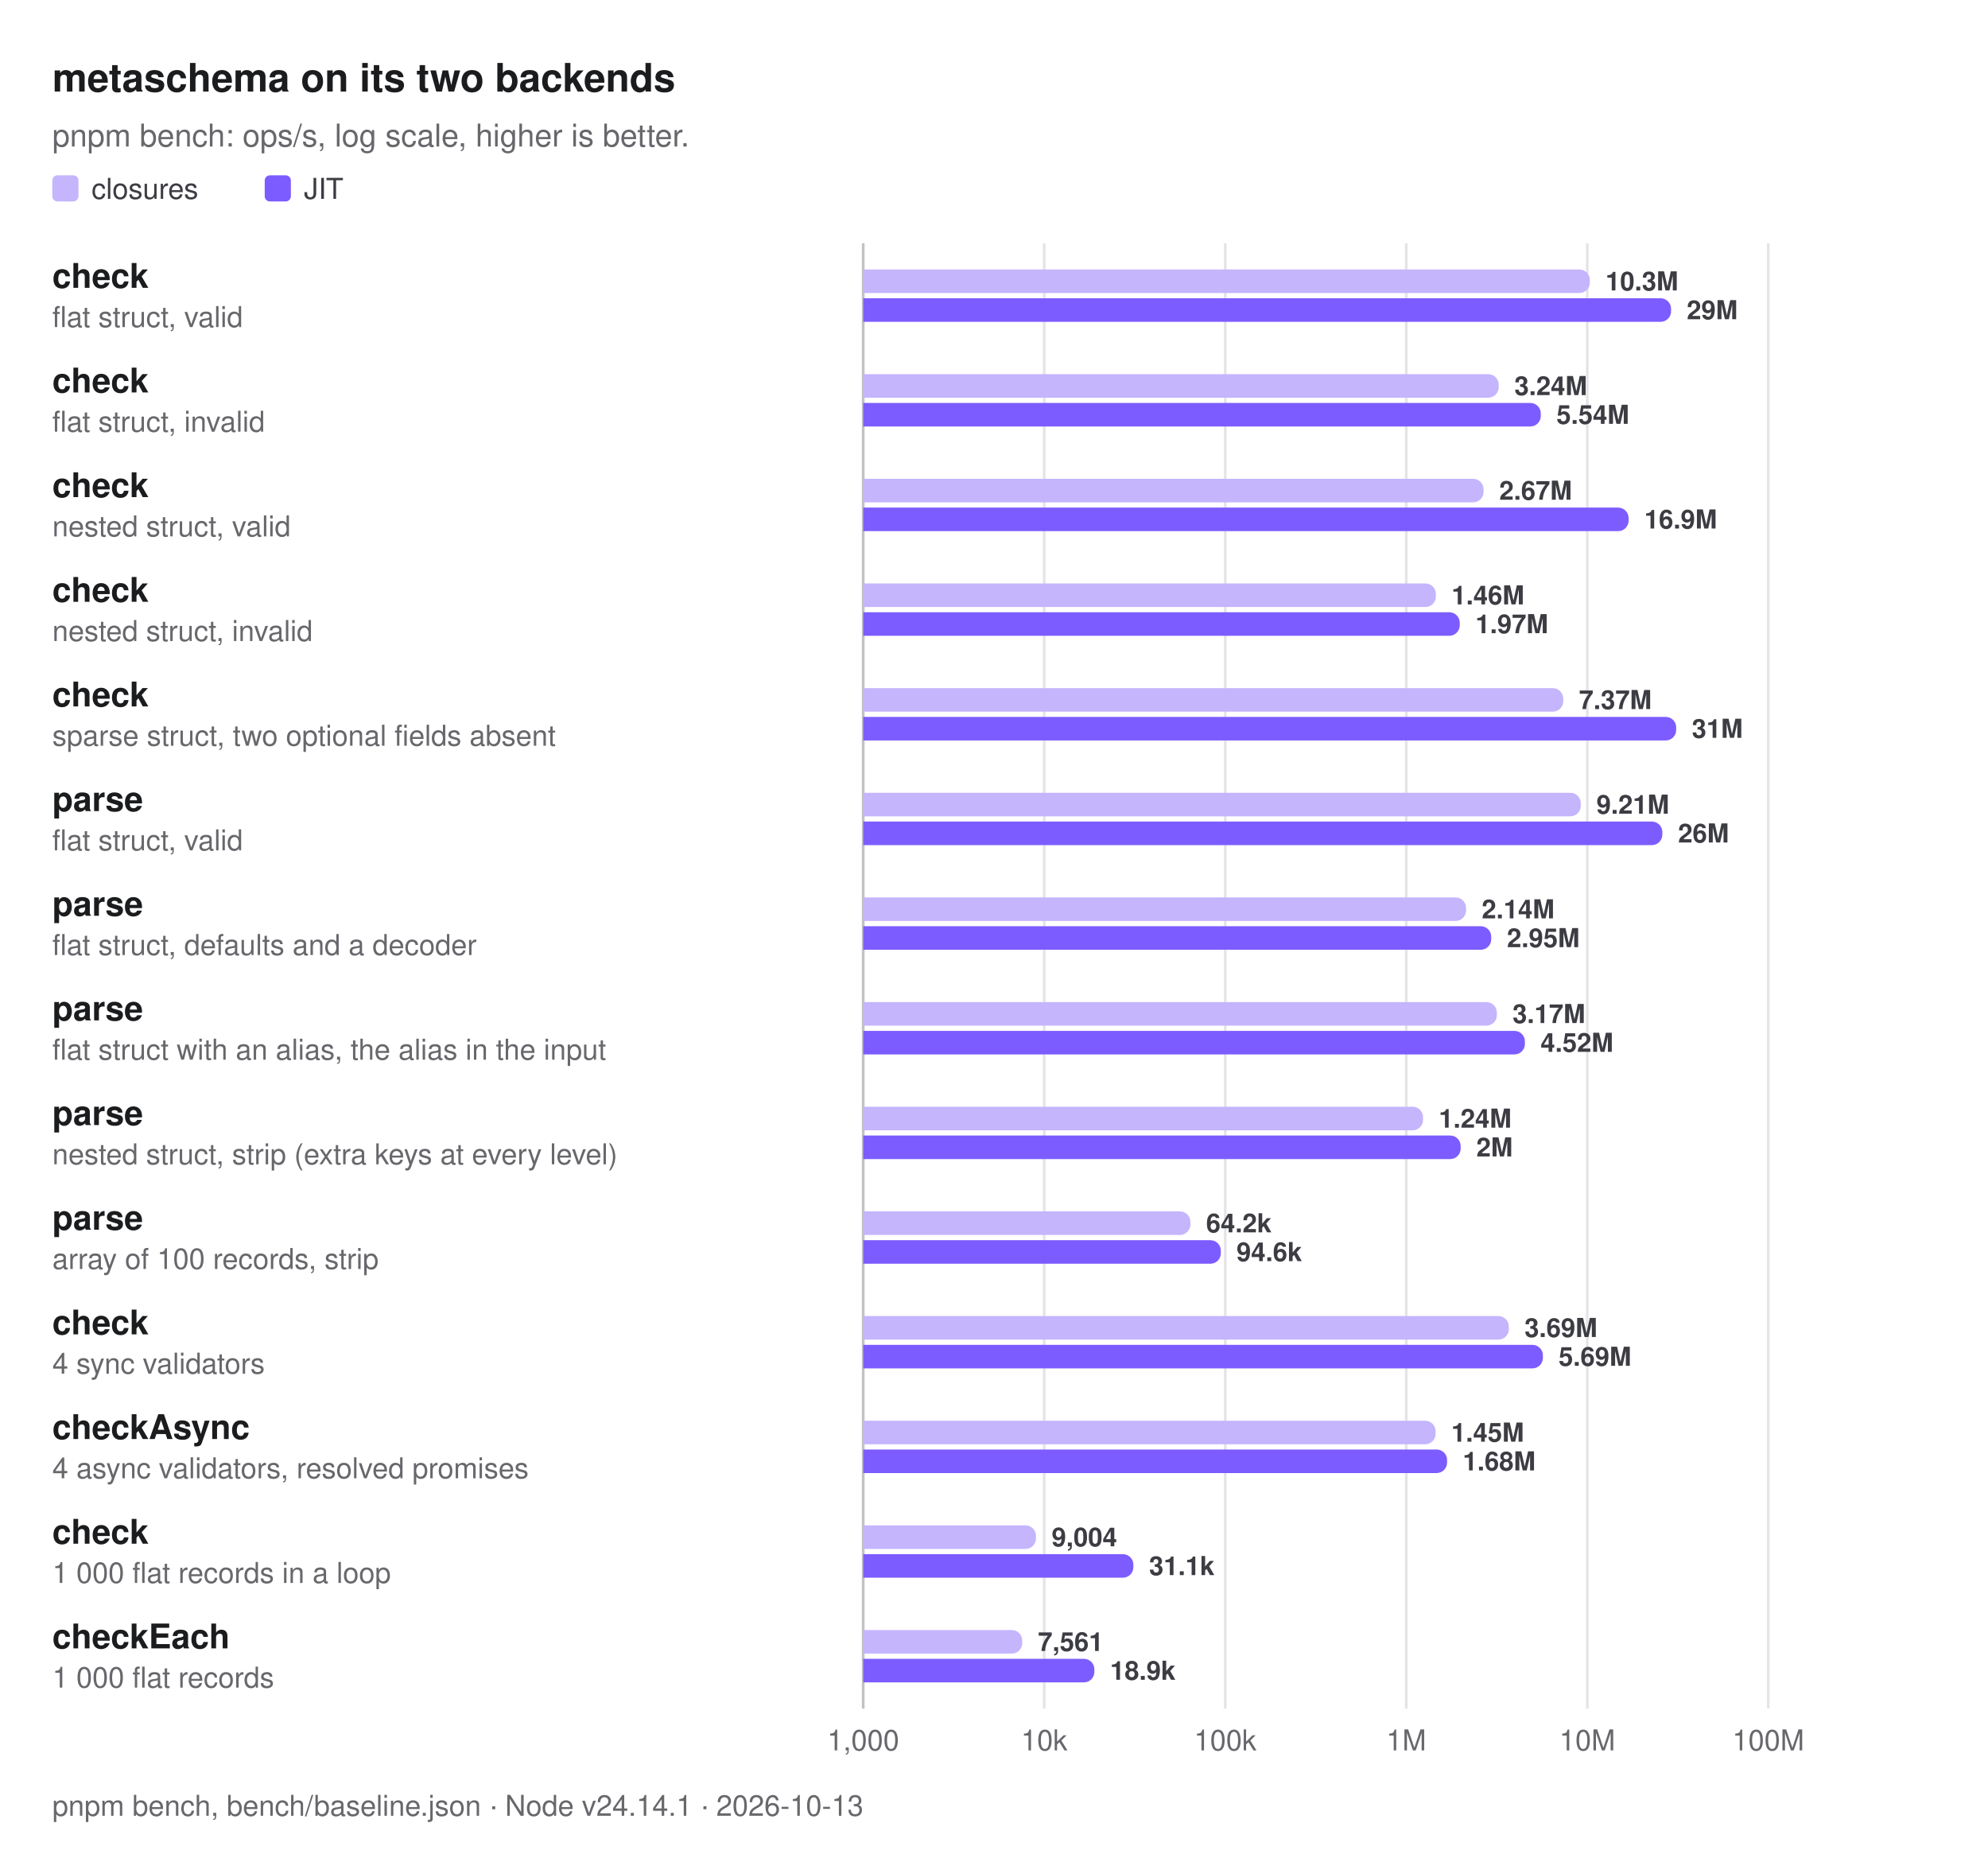
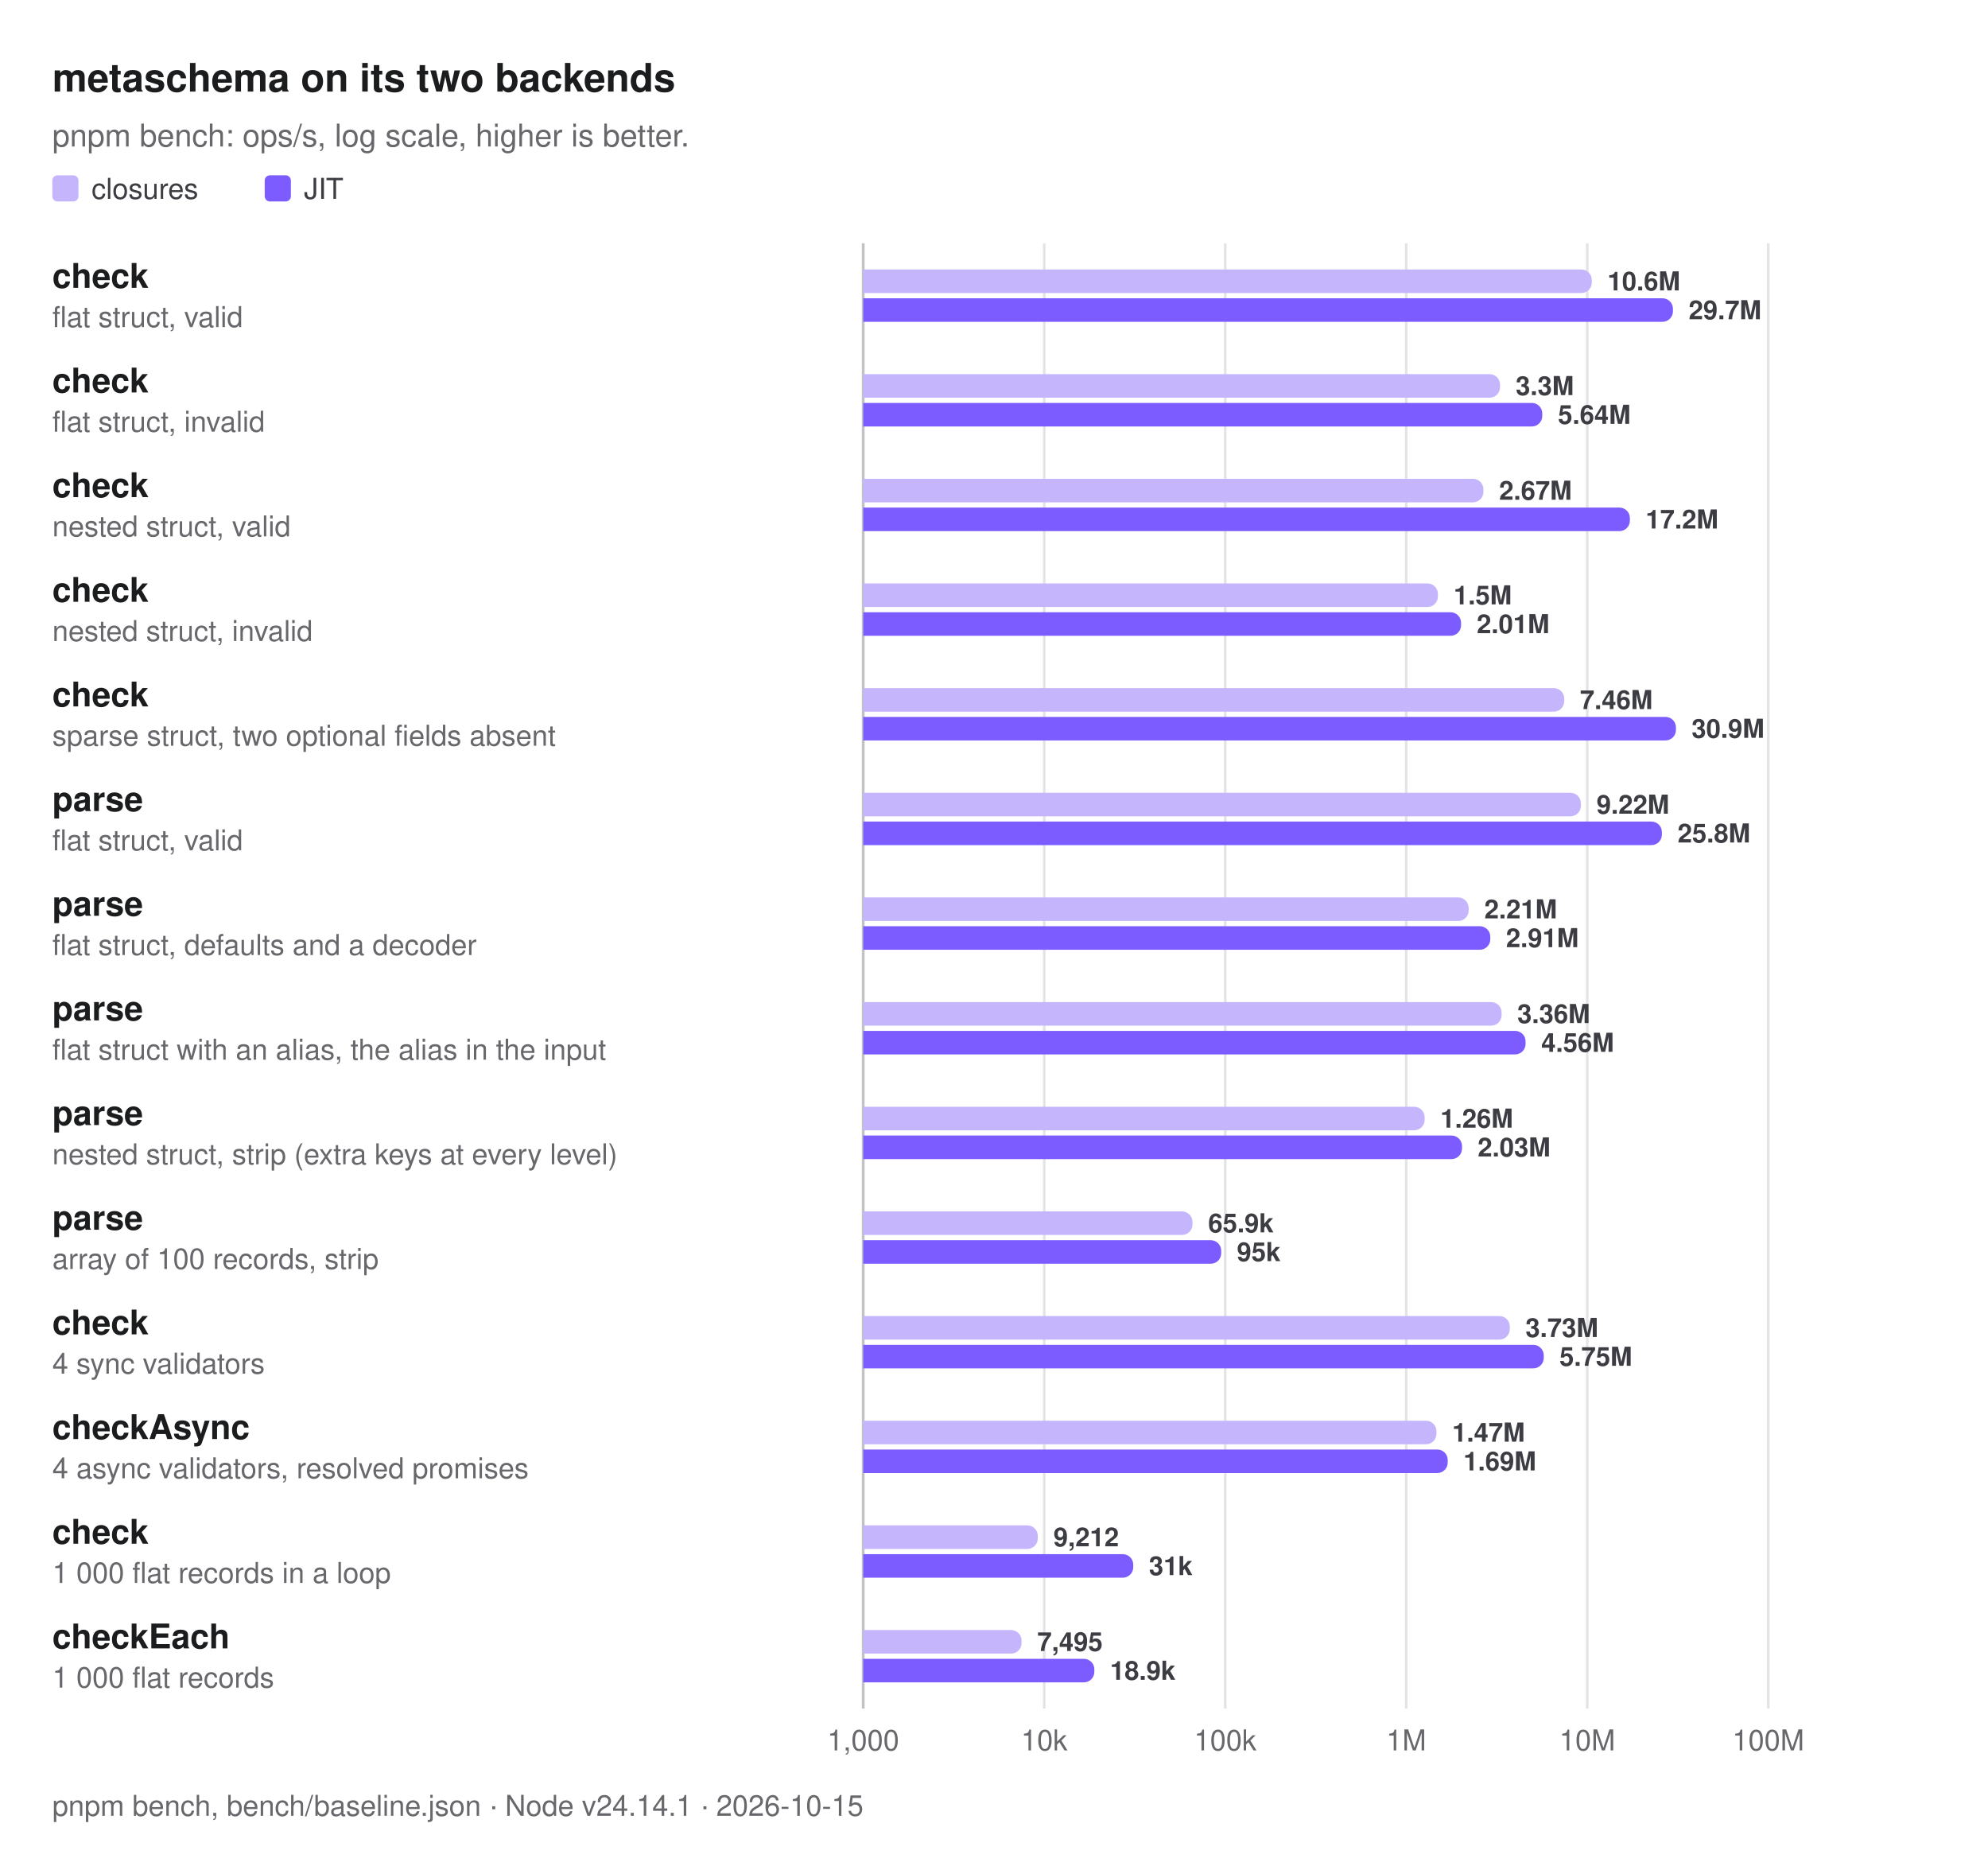
<svg xmlns="http://www.w3.org/2000/svg" width="760" height="713" viewBox="0 0 760 713" role="img" aria-label="metaschema on its two backends. pnpm bench: ops/s, log scale, higher is better.">
  <style>
  text { font-family: -apple-system, BlinkMacSystemFont, "Segoe UI", Helvetica, Arial, sans-serif; }
  .title { font-size: 15px; font-weight: 700; fill: #1b1c1e; }
  .subtitle, .caption { font-size: 12px; fill: #67676c; }
  .caption { font-size: 11px; }
  .group { font-size: 11px; font-weight: 600; letter-spacing: 0.06em; fill: #67676c; }
  .label { font-size: 13px; font-weight: 600; fill: #1b1c1e; }
  .label.primary, .label.secondary { font-weight: 700; }
  .sublabel { font-size: 11px; fill: #67676c; }
  .value { font-size: 12px; font-weight: 600; fill: #3c3c43; font-variant-numeric: tabular-nums; }
  .value.small { font-size: 10px; }
  .legend { font-size: 11px; fill: #3c3c43; }
  .tick { font-size: 11px; fill: #67676c; font-variant-numeric: tabular-nums; }
  .grid { stroke: #e4e4e7; stroke-width: 1; }
  .axis { stroke: #c2c2c4; stroke-width: 1; }
  .ref { stroke: #67676c; stroke-width: 1; stroke-dasharray: 3 3; }
  .bar { fill: #c9cad1; }
  .bar.primary { fill: #7c5cff; }
  .bar.secondary { fill: #c4b5fd; }
  @media (prefers-color-scheme: dark) {
    .title, .label { fill: #dfdfd6; }
    .subtitle, .caption, .group, .sublabel, .tick { fill: #98989f; }
    .value, .legend { fill: #c2c2c4; }
    .grid { stroke: #2e2e32; }
    .axis { stroke: #48484c; }
    .ref { stroke: #98989f; }
    .bar { fill: #4a4b53; }
    .bar.primary { fill: #9d85ff; }
    .bar.secondary { fill: #5b4aa8; }
  }
</style>
  <text class="title" x="20" y="35">metaschema on its two backends</text>
  <text class="subtitle" x="20" y="56">pnpm bench: ops/s, log scale, higher is better.</text>
  <rect class="bar secondary" x="20" y="67" width="10" height="10" rx="2" />
  <text class="legend" x="35" y="76">closures</text>
  <rect class="bar primary" x="101.2" y="67" width="10" height="10" rx="2" />
  <text class="legend" x="116.2" y="76">JIT</text>
  <line class="grid" x1="330" y1="93" x2="330" y2="653" />
  <text class="tick" x="330" y="669" text-anchor="middle">1,000</text>
  <line class="grid" x1="399.2" y1="93" x2="399.2" y2="653" />
  <text class="tick" x="399.2" y="669" text-anchor="middle">10k</text>
  <line class="grid" x1="468.4" y1="93" x2="468.4" y2="653" />
  <text class="tick" x="468.4" y="669" text-anchor="middle">100k</text>
  <line class="grid" x1="537.6" y1="93" x2="537.6" y2="653" />
  <text class="tick" x="537.6" y="669" text-anchor="middle">1M</text>
  <line class="grid" x1="606.8" y1="93" x2="606.8" y2="653" />
  <text class="tick" x="606.8" y="669" text-anchor="middle">10M</text>
  <line class="grid" x1="676" y1="93" x2="676" y2="653" />
  <text class="tick" x="676" y="669" text-anchor="middle">100M</text>
  <line class="axis" x1="330" y1="93" x2="330" y2="653" />
  <g>
    <text class="label" x="20" y="110">check</text>
    <text class="sublabel" x="20" y="125">flat struct, valid</text>
-     <path class="bar secondary" d="M330,103H603.784A4,4 0 0 1 607.784,107V108A4,4 0 0 1 603.784,112H330Z" />
-     <text class="value small" x="613.784" y="111">10.3M</text>
-     <path class="bar primary" d="M330,114H634.837A4,4 0 0 1 638.837,118V119A4,4 0 0 1 634.837,123H330Z" />
-     <text class="value small" x="644.837" y="122">29M</text>
+     <path class="bar secondary" d="M330,103H604.53A4,4 0 0 1 608.53,107V108A4,4 0 0 1 604.53,112H330Z" />
+     <text class="value small" x="614.53" y="111">10.6M</text>
+     <path class="bar primary" d="M330,114H635.558A4,4 0 0 1 639.558,118V119A4,4 0 0 1 635.558,123H330Z" />
+     <text class="value small" x="645.558" y="122">29.7M</text>
  </g>
  <g>
    <text class="label" x="20" y="150">check</text>
    <text class="sublabel" x="20" y="165">flat struct, invalid</text>
-     <path class="bar secondary" d="M330,143H568.947A4,4 0 0 1 572.947,147V148A4,4 0 0 1 568.947,152H330Z" />
-     <text class="value small" x="578.947" y="151">3.24M</text>
-     <path class="bar primary" d="M330,154H585.029A4,4 0 0 1 589.029,158V159A4,4 0 0 1 585.029,163H330Z" />
-     <text class="value small" x="595.029" y="162">5.54M</text>
+     <path class="bar secondary" d="M330,143H569.455A4,4 0 0 1 573.455,147V148A4,4 0 0 1 569.455,152H330Z" />
+     <text class="value small" x="579.455" y="151">3.3M</text>
+     <path class="bar primary" d="M330,154H585.597A4,4 0 0 1 589.597,158V159A4,4 0 0 1 585.597,163H330Z" />
+     <text class="value small" x="595.597" y="162">5.64M</text>
  </g>
  <g>
    <text class="label" x="20" y="190">check</text>
    <text class="sublabel" x="20" y="205">nested struct, valid</text>
-     <path class="bar secondary" d="M330,183H563.153A4,4 0 0 1 567.153,187V188A4,4 0 0 1 563.153,192H330Z" />
-     <text class="value small" x="573.153" y="191">2.67M</text>
-     <path class="bar primary" d="M330,194H618.61A4,4 0 0 1 622.61,198V199A4,4 0 0 1 618.61,203H330Z" />
-     <text class="value small" x="628.61" y="202">16.9M</text>
+     <path class="bar secondary" d="M330,183H563.096A4,4 0 0 1 567.096,187V188A4,4 0 0 1 563.096,192H330Z" />
+     <text class="value small" x="573.096" y="191">2.67M</text>
+     <path class="bar primary" d="M330,194H619.095A4,4 0 0 1 623.095,198V199A4,4 0 0 1 619.095,203H330Z" />
+     <text class="value small" x="629.095" y="202">17.2M</text>
  </g>
  <g>
    <text class="label" x="20" y="230">check</text>
    <text class="sublabel" x="20" y="245">nested struct, invalid</text>
-     <path class="bar secondary" d="M330,223H544.917A4,4 0 0 1 548.917,227V228A4,4 0 0 1 544.917,232H330Z" />
-     <text class="value small" x="554.917" y="231">1.46M</text>
-     <path class="bar primary" d="M330,234H554.049A4,4 0 0 1 558.049,238V239A4,4 0 0 1 554.049,243H330Z" />
-     <text class="value small" x="564.049" y="242">1.97M</text>
+     <path class="bar secondary" d="M330,223H545.706A4,4 0 0 1 549.706,227V228A4,4 0 0 1 545.706,232H330Z" />
+     <text class="value small" x="555.706" y="231">1.5M</text>
+     <path class="bar primary" d="M330,234H554.552A4,4 0 0 1 558.552,238V239A4,4 0 0 1 554.552,243H330Z" />
+     <text class="value small" x="564.552" y="242">2.01M</text>
  </g>
  <g>
    <text class="label" x="20" y="270">check</text>
    <text class="sublabel" x="20" y="285">sparse struct, two optional fields absent</text>
-     <path class="bar secondary" d="M330,263H593.618A4,4 0 0 1 597.618,267V268A4,4 0 0 1 593.618,272H330Z" />
-     <text class="value small" x="603.618" y="271">7.37M</text>
-     <path class="bar primary" d="M330,274H636.796A4,4 0 0 1 640.796,278V279A4,4 0 0 1 636.796,283H330Z" />
-     <text class="value small" x="646.796" y="282">31M</text>
+     <path class="bar secondary" d="M330,263H593.998A4,4 0 0 1 597.998,267V268A4,4 0 0 1 593.998,272H330Z" />
+     <text class="value small" x="603.998" y="271">7.46M</text>
+     <path class="bar primary" d="M330,274H636.703A4,4 0 0 1 640.703,278V279A4,4 0 0 1 636.703,283H330Z" />
+     <text class="value small" x="646.703" y="282">30.9M</text>
  </g>
  <g>
    <text class="label" x="20" y="310">parse</text>
    <text class="sublabel" x="20" y="325">flat struct, valid</text>
-     <path class="bar secondary" d="M330,303H600.321A4,4 0 0 1 604.321,307V308A4,4 0 0 1 600.321,312H330Z" />
-     <text class="value small" x="610.321" y="311">9.21M</text>
-     <path class="bar primary" d="M330,314H631.505A4,4 0 0 1 635.505,318V319A4,4 0 0 1 631.505,323H330Z" />
-     <text class="value small" x="641.505" y="322">26M</text>
+     <path class="bar secondary" d="M330,303H600.356A4,4 0 0 1 604.356,307V308A4,4 0 0 1 600.356,312H330Z" />
+     <text class="value small" x="610.356" y="311">9.22M</text>
+     <path class="bar primary" d="M330,314H631.328A4,4 0 0 1 635.328,318V319A4,4 0 0 1 631.328,323H330Z" />
+     <text class="value small" x="641.328" y="322">25.8M</text>
  </g>
  <g>
    <text class="label" x="20" y="350">parse</text>
    <text class="sublabel" x="20" y="365">flat struct, defaults and a decoder</text>
-     <path class="bar secondary" d="M330,343H556.455A4,4 0 0 1 560.455,347V348A4,4 0 0 1 556.455,352H330Z" />
-     <text class="value small" x="566.455" y="351">2.14M</text>
-     <path class="bar primary" d="M330,354H566.085A4,4 0 0 1 570.085,358V359A4,4 0 0 1 566.085,363H330Z" />
-     <text class="value small" x="576.085" y="362">2.95M</text>
+     <path class="bar secondary" d="M330,343H557.457A4,4 0 0 1 561.457,347V348A4,4 0 0 1 557.457,352H330Z" />
+     <text class="value small" x="567.457" y="351">2.21M</text>
+     <path class="bar primary" d="M330,354H565.724A4,4 0 0 1 569.724,358V359A4,4 0 0 1 565.724,363H330Z" />
+     <text class="value small" x="575.724" y="362">2.91M</text>
  </g>
  <g>
    <text class="label" x="20" y="390">parse</text>
    <text class="sublabel" x="20" y="405">flat struct with an alias, the alias in the input</text>
-     <path class="bar secondary" d="M330,383H568.238A4,4 0 0 1 572.238,387V388A4,4 0 0 1 568.238,392H330Z" />
-     <text class="value small" x="578.238" y="391">3.17M</text>
-     <path class="bar primary" d="M330,394H578.958A4,4 0 0 1 582.958,398V399A4,4 0 0 1 578.958,403H330Z" />
-     <text class="value small" x="588.958" y="402">4.52M</text>
+     <path class="bar secondary" d="M330,383H570.061A4,4 0 0 1 574.061,387V388A4,4 0 0 1 570.061,392H330Z" />
+     <text class="value small" x="580.061" y="391">3.36M</text>
+     <path class="bar primary" d="M330,394H579.213A4,4 0 0 1 583.213,398V399A4,4 0 0 1 579.213,403H330Z" />
+     <text class="value small" x="589.213" y="402">4.56M</text>
  </g>
  <g>
    <text class="label" x="20" y="430">parse</text>
    <text class="sublabel" x="20" y="445">nested struct, strip (extra keys at every level)</text>
-     <path class="bar secondary" d="M330,423H540.033A4,4 0 0 1 544.033,427V428A4,4 0 0 1 540.033,432H330Z" />
-     <text class="value small" x="550.033" y="431">1.24M</text>
-     <path class="bar primary" d="M330,434H554.4A4,4 0 0 1 558.4,438V439A4,4 0 0 1 554.4,443H330Z" />
-     <text class="value small" x="564.4" y="442">2M</text>
+     <path class="bar secondary" d="M330,423H540.632A4,4 0 0 1 544.632,427V428A4,4 0 0 1 540.632,432H330Z" />
+     <text class="value small" x="550.632" y="431">1.26M</text>
+     <path class="bar primary" d="M330,434H554.919A4,4 0 0 1 558.919,438V439A4,4 0 0 1 554.919,443H330Z" />
+     <text class="value small" x="564.919" y="442">2.03M</text>
  </g>
  <g>
    <text class="label" x="20" y="470">parse</text>
    <text class="sublabel" x="20" y="485">array of 100 records, strip</text>
-     <path class="bar secondary" d="M330,463H451.089A4,4 0 0 1 455.089,467V468A4,4 0 0 1 451.089,472H330Z" />
-     <text class="value small" x="461.089" y="471">64.2k</text>
-     <path class="bar primary" d="M330,474H462.718A4,4 0 0 1 466.718,478V479A4,4 0 0 1 462.718,483H330Z" />
-     <text class="value small" x="472.718" y="482">94.6k</text>
+     <path class="bar secondary" d="M330,463H451.878A4,4 0 0 1 455.878,467V468A4,4 0 0 1 451.878,472H330Z" />
+     <text class="value small" x="461.878" y="471">65.9k</text>
+     <path class="bar primary" d="M330,474H462.859A4,4 0 0 1 466.859,478V479A4,4 0 0 1 462.859,483H330Z" />
+     <text class="value small" x="472.859" y="482">95k</text>
  </g>
  <g>
    <text class="label" x="20" y="510">check</text>
    <text class="sublabel" x="20" y="525">4 sync validators</text>
-     <path class="bar secondary" d="M330,503H572.828A4,4 0 0 1 576.828,507V508A4,4 0 0 1 572.828,512H330Z" />
-     <text class="value small" x="582.828" y="511">3.69M</text>
-     <path class="bar primary" d="M330,514H585.841A4,4 0 0 1 589.841,518V519A4,4 0 0 1 585.841,523H330Z" />
-     <text class="value small" x="595.841" y="522">5.69M</text>
+     <path class="bar secondary" d="M330,503H573.187A4,4 0 0 1 577.187,507V508A4,4 0 0 1 573.187,512H330Z" />
+     <text class="value small" x="583.187" y="511">3.73M</text>
+     <path class="bar primary" d="M330,514H586.168A4,4 0 0 1 590.168,518V519A4,4 0 0 1 586.168,523H330Z" />
+     <text class="value small" x="596.168" y="522">5.75M</text>
  </g>
  <g>
    <text class="label" x="20" y="550">checkAsync</text>
    <text class="sublabel" x="20" y="565">4 async validators, resolved promises</text>
-     <path class="bar secondary" d="M330,543H544.813A4,4 0 0 1 548.813,547V548A4,4 0 0 1 544.813,552H330Z" />
-     <text class="value small" x="554.813" y="551">1.45M</text>
-     <path class="bar primary" d="M330,554H549.209A4,4 0 0 1 553.209,558V559A4,4 0 0 1 549.209,563H330Z" />
-     <text class="value small" x="559.209" y="562">1.68M</text>
+     <path class="bar secondary" d="M330,543H545.15A4,4 0 0 1 549.15,547V548A4,4 0 0 1 545.15,552H330Z" />
+     <text class="value small" x="555.15" y="551">1.47M</text>
+     <path class="bar primary" d="M330,554H549.45A4,4 0 0 1 553.45,558V559A4,4 0 0 1 549.45,563H330Z" />
+     <text class="value small" x="559.45" y="562">1.69M</text>
  </g>
  <g>
    <text class="label" x="20" y="590">check</text>
    <text class="sublabel" x="20" y="605">1 000 flat records in a loop</text>
-     <path class="bar secondary" d="M330,583H392.047A4,4 0 0 1 396.047,587V588A4,4 0 0 1 392.047,592H330Z" />
-     <text class="value small" x="402.047" y="591">9,004</text>
-     <path class="bar primary" d="M330,594H429.276A4,4 0 0 1 433.276,598V599A4,4 0 0 1 429.276,603H330Z" />
-     <text class="value small" x="439.276" y="602">31.1k</text>
+     <path class="bar secondary" d="M330,583H392.733A4,4 0 0 1 396.733,587V588A4,4 0 0 1 392.733,592H330Z" />
+     <text class="value small" x="402.733" y="591">9,212</text>
+     <path class="bar primary" d="M330,594H429.233A4,4 0 0 1 433.233,598V599A4,4 0 0 1 429.233,603H330Z" />
+     <text class="value small" x="439.233" y="602">31k</text>
  </g>
  <g>
    <text class="label" x="20" y="630">checkEach</text>
    <text class="sublabel" x="20" y="645">1 000 flat records</text>
-     <path class="bar secondary" d="M330,623H386.798A4,4 0 0 1 390.798,627V628A4,4 0 0 1 386.798,632H330Z" />
-     <text class="value small" x="396.798" y="631">7,561</text>
-     <path class="bar primary" d="M330,634H414.377A4,4 0 0 1 418.377,638V639A4,4 0 0 1 414.377,643H330Z" />
-     <text class="value small" x="424.377" y="642">18.9k</text>
+     <path class="bar secondary" d="M330,623H386.534A4,4 0 0 1 390.534,627V628A4,4 0 0 1 386.534,632H330Z" />
+     <text class="value small" x="396.534" y="631">7,495</text>
+     <path class="bar primary" d="M330,634H414.358A4,4 0 0 1 418.358,638V639A4,4 0 0 1 414.358,643H330Z" />
+     <text class="value small" x="424.358" y="642">18.9k</text>
  </g>
-   <text class="caption" x="20" y="694">pnpm bench, bench/baseline.json · Node v24.14.1 · 2026-10-13</text>
+   <text class="caption" x="20" y="694">pnpm bench, bench/baseline.json · Node v24.14.1 · 2026-10-15</text>
</svg>
